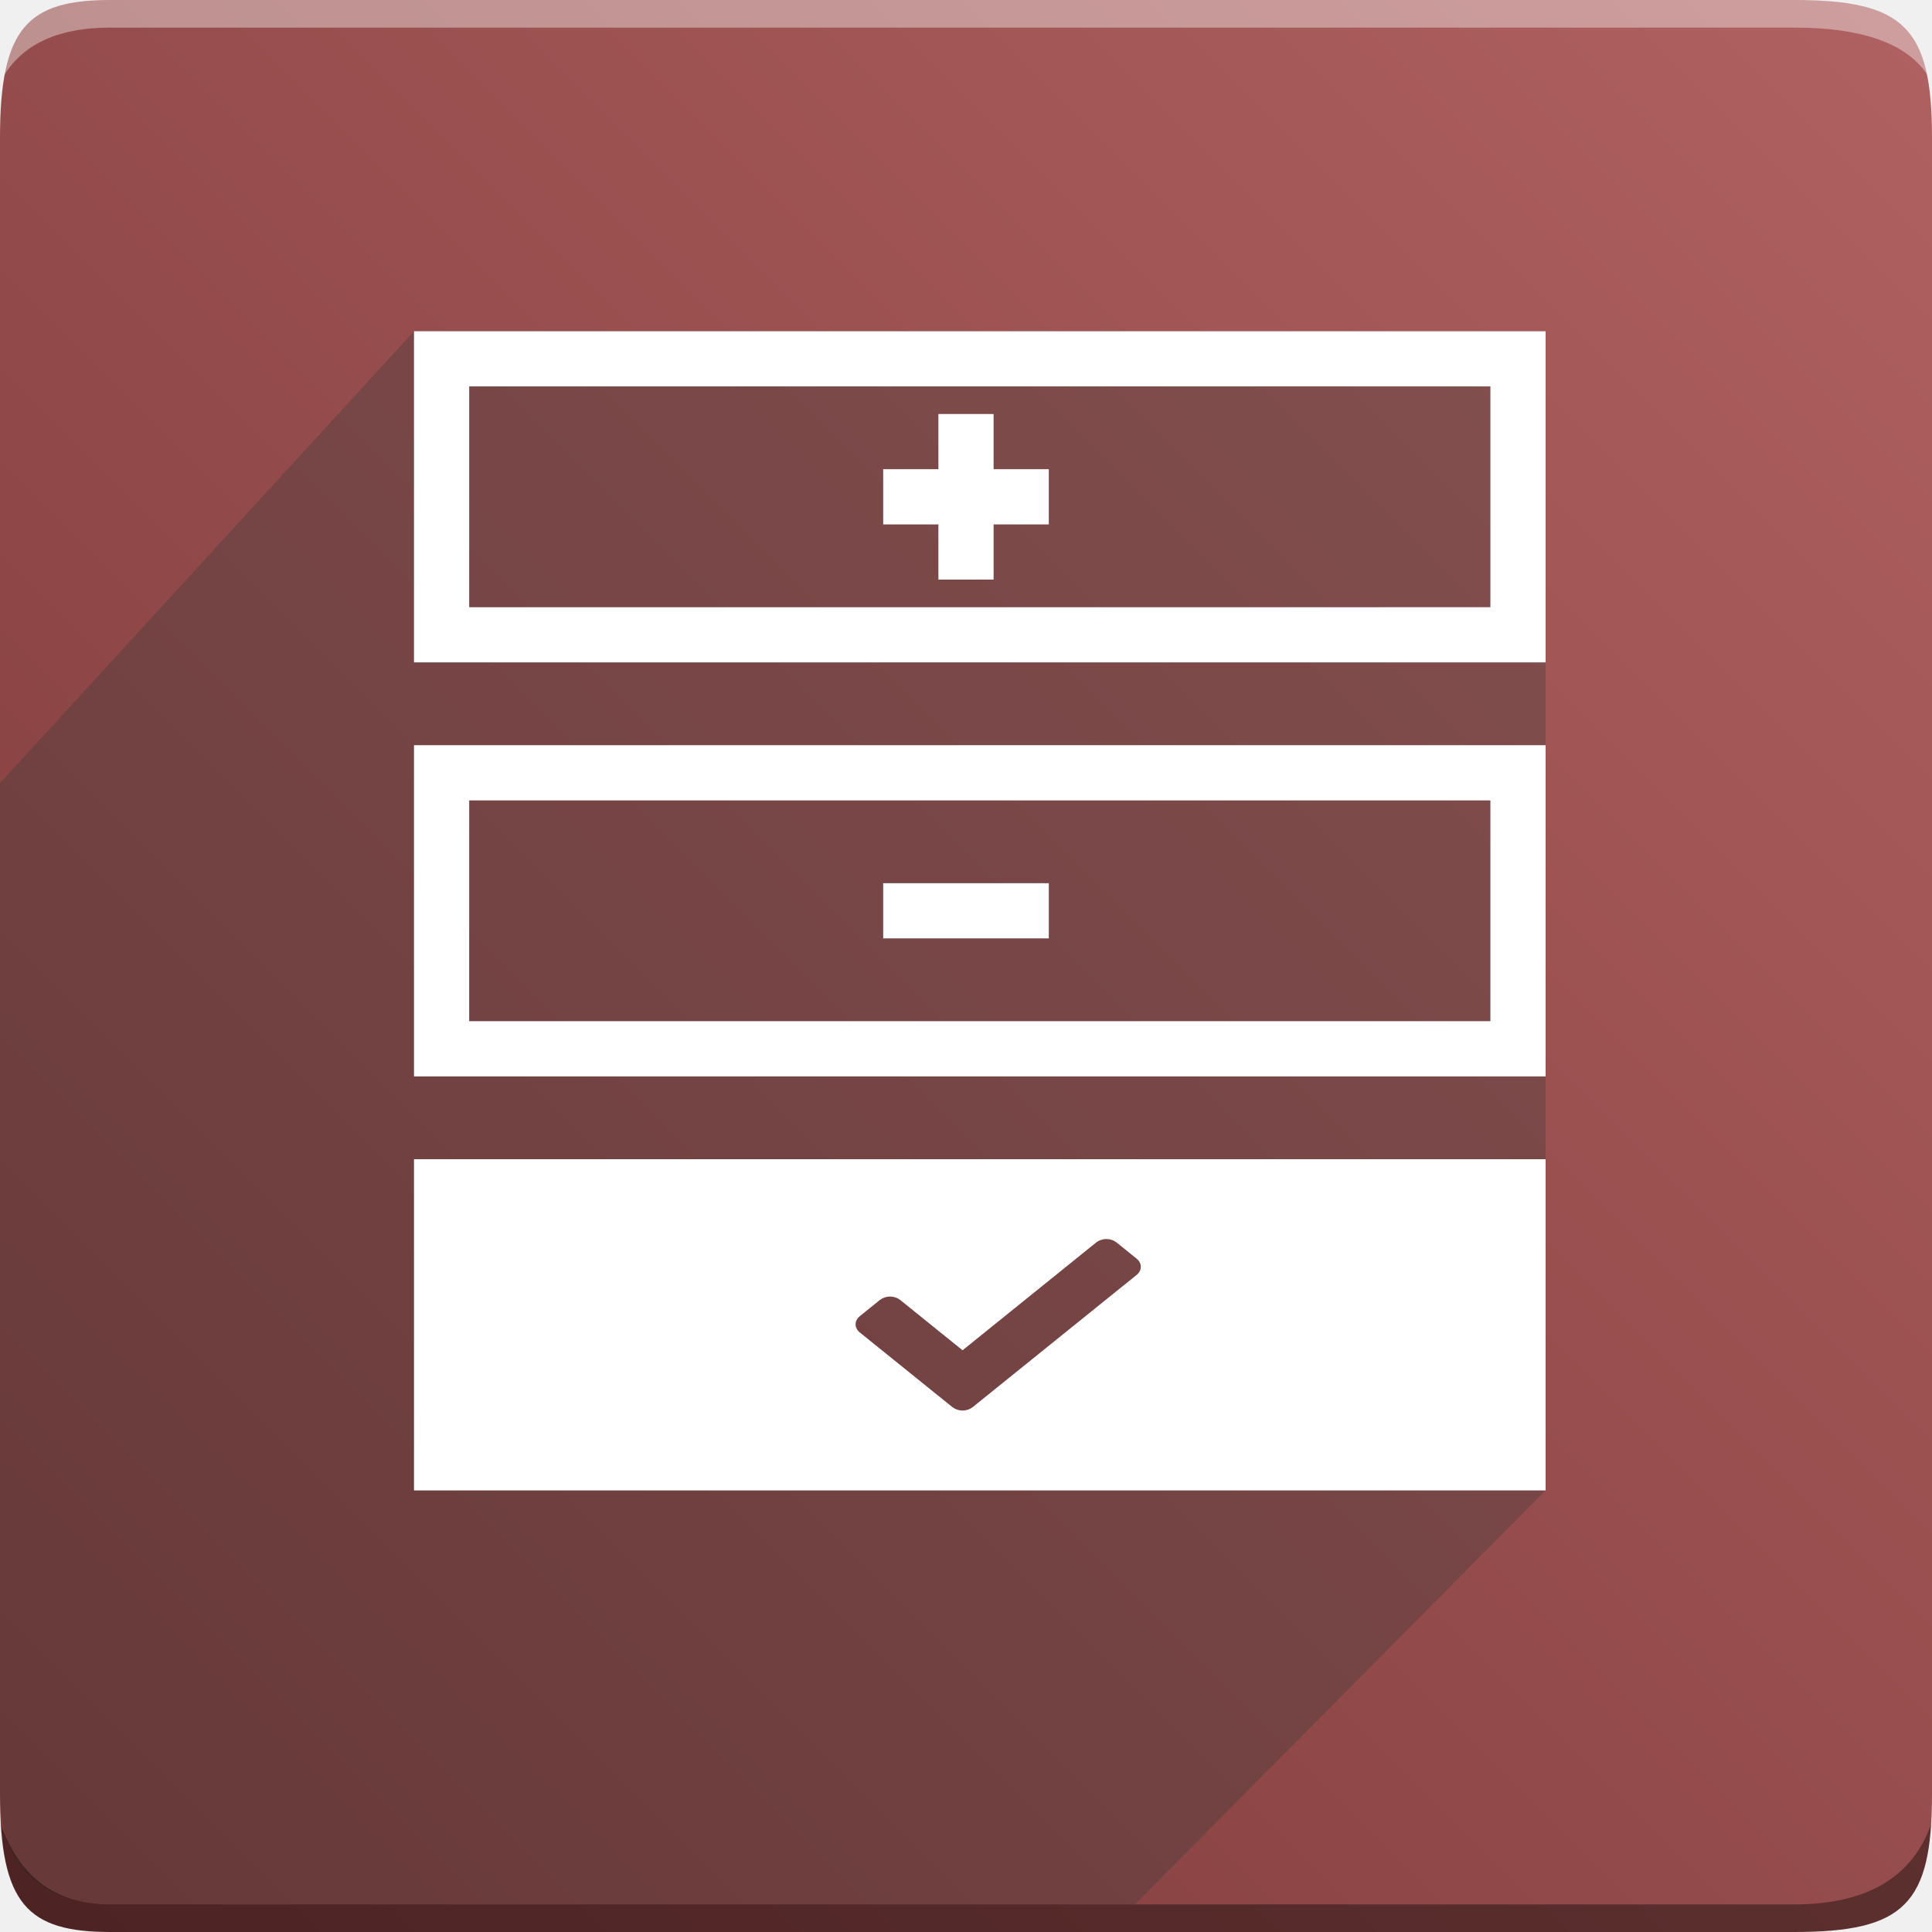
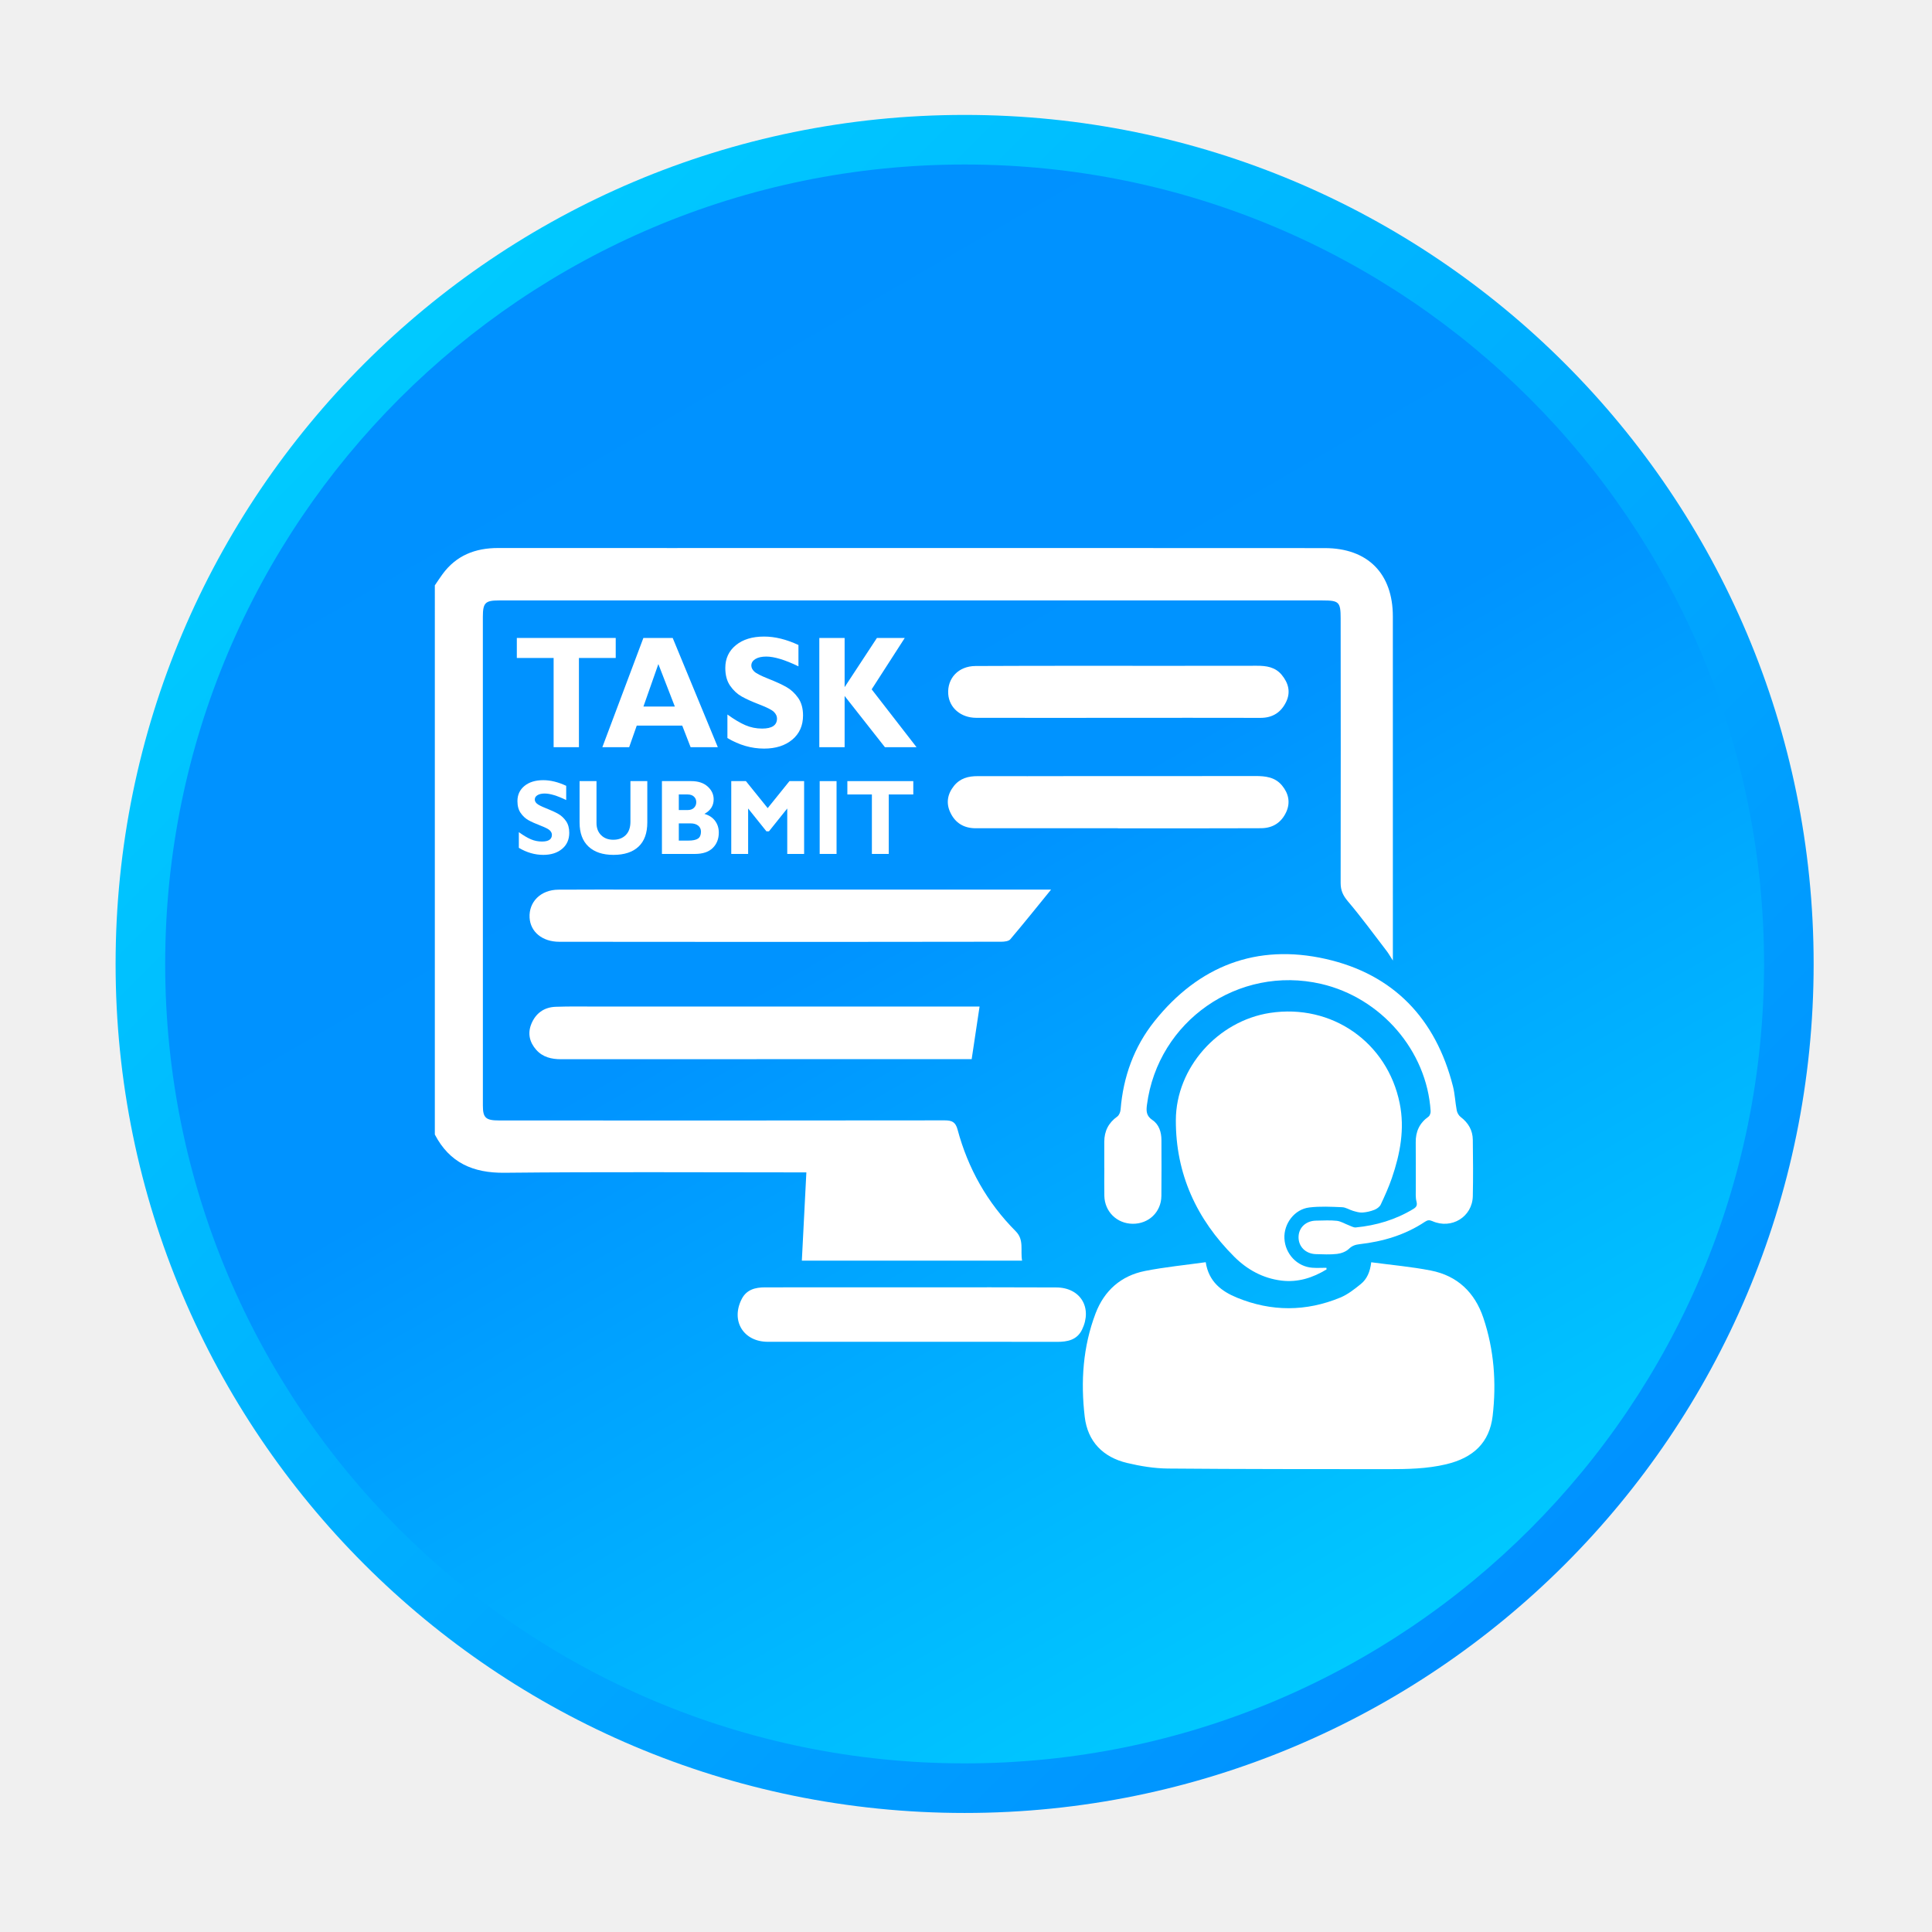
- <svg xmlns="http://www.w3.org/2000/svg" xmlns:xlink="http://www.w3.org/1999/xlink" width="70" height="70" viewBox="0 0 70 70">
-   <defs>
-     <path id="a" d="M4 0h61c4 0 5 1 5 5v60c0 4-1 5-5 5H4c-3 0-4-1-4-5V5c0-4 1-5 4-5z" />
-     <linearGradient id="c" x1="100%" x2="0%" y1="0%" y2="100%">
-       <stop offset="0%" stop-color="#B06161" />
-       <stop offset="45.785%" stop-color="#984E4E" />
-       <stop offset="100%" stop-color="#7C3838" />
-     </linearGradient>
-   </defs>
-   <g fill="none" fill-rule="evenodd">
-     <mask id="b" fill="#fff">
-       <use xlink:href="#a" />
-     </mask>
-     <g mask="url(#b)">
-       <path fill="url(#c)" d="M0 0H70V70H0z" />
-       <path fill="#FFF" fill-opacity=".383" d="M4 1h61c2.667 0 4.333.667 5 2V0H0v3c.667-1.333 2-2 4-2z" />
-       <path fill="#393939" d="M41.118 69H4c-2 0-4-1-4-4V28.375L15 12h41v42L41.118 69z" opacity=".324" />
-       <path fill="#000" fill-opacity=".383" d="M4 69h61c2.667 0 4.333-1 5-3v4H0v-4c.667 2 2 3 4 3z" />
-       <path fill="#FFF" d="M34 17v-2h2v2h2v2h-2v2h-2v-2h-2v-2h2zM15 42h41v12H15V42zm19.51 8.985a.608.608 0 0 0 .73 0l5.942-4.792c.202-.162.202-.426 0-.589l-.73-.59a.608.608 0 0 0-.731 0l-4.846 3.909-2.262-1.825a.608.608 0 0 0-.731 0l-.73.59c-.202.162-.202.426 0 .589l3.358 2.708zM15 12h41v12H15V12zm0 15h41v12H15V27zm2-13v8h37v-8H17zm0 15v8h37v-8H17zm15 3h6v2h-6v-2z" />
+ <svg xmlns="http://www.w3.org/2000/svg" version="1.1" id="Layer_1" x="0px" y="0px" width="512px" height="512px" viewBox="0 0 512 512" enable-background="new 0 0 512 512" xml:space="preserve">
+   <g>
+     <g>
+       <linearGradient id="SVGID_1_" gradientUnits="userSpaceOnUse" x1="99.999" y1="99.819" x2="416.072" y2="415.892">
+         <stop offset="0" style="stop-color:#00C9FF" />
+         <stop offset="1" style="stop-color:#0091FF" />
+       </linearGradient>
+       <path fill="url(#SVGID_1_)" d="M480.634,255.455c0,124.261-100.733,225-225,225s-225-100.739-225-225    c0-124.267,100.733-225,225-225S480.634,131.188,480.634,255.455z" />
+       <linearGradient id="SVGID_2_" gradientUnits="userSpaceOnUse" x1="149.688" y1="71.95" x2="361.581" y2="438.96">
+         <stop offset="0" style="stop-color:#0091FF" />
+         <stop offset="0.448" style="stop-color:#0093FF" />
+         <stop offset="1" style="stop-color:#00C9FF" />
+       </linearGradient>
+       <circle fill="url(#SVGID_2_)" cx="255.634" cy="255.455" r="211.858" />
    </g>
  </g>
+   <g>
+     <g>
+       <path fill-rule="evenodd" clip-rule="evenodd" fill="#FFFFFF" d="M115.236,155.125c0.679-0.99,1.327-1.999,2.036-2.964    c3.655-4.994,8.704-6.938,14.75-6.932c30.709,0.024,61.424,0,92.133,0c42.31,0.006,84.621-0.006,126.937,0.024    c11.382,0.012,18.02,6.748,18.026,18.093c0.006,29.407,0.006,58.814,0.006,88.209c0,0.771,0,1.535,0,2.995    c-0.782-1.216-1.174-1.925-1.669-2.561c-3.386-4.407-6.675-8.918-10.269-13.154c-1.284-1.522-1.901-2.867-1.901-4.829    c0.049-23.38,0.019-46.76,0-70.141c0-4.358-0.458-4.743-4.811-4.743c-42.311,0.006-84.627,0-126.943,0    c-30.446,0-60.886-0.006-91.333,0c-3.606,0-4.23,0.648-4.236,4.315c-0.006,43.178-0.006,86.363,0.006,129.554    c0,3.258,0.771,3.942,4.328,3.942c39.346,0.012,78.686,0.036,118.032-0.024c1.98,0,2.903,0.446,3.441,2.451    c2.763,10.312,7.86,19.352,15.397,26.925c2.305,2.311,1.198,5.03,1.699,7.8c-19.456,0-38.692,0-58.368,0    c0.392-7.665,0.782-15.354,1.198-23.393c-1.271,0-2.286,0-3.307,0c-25.569,0-51.131-0.165-76.681,0.104    c-8.362,0.086-14.566-2.652-18.472-10.134C115.236,252.154,115.236,203.634,115.236,155.125z" />
+       <path fill-rule="evenodd" clip-rule="evenodd" fill="#FFFFFF" d="M278.543,235.755c-3.673,4.511-7.182,8.899-10.807,13.172    c-0.439,0.52-1.564,0.636-2.371,0.642c-20.838,0.037-47.94,0.042-68.784,0.042c-16.125,0-32.261,0-48.398-0.03    c-4.48-0.012-7.616-2.628-7.836-6.375c-0.238-4.211,2.952-7.402,7.628-7.433c7.408-0.061,14.823-0.018,22.231-0.018    c33.319,0,72.885,0,106.192,0C277.144,235.755,277.877,235.755,278.543,235.755z" />
+       <path fill-rule="evenodd" clip-rule="evenodd" fill="#FFFFFF" d="M257.504,280.682c-3.63,0-13.453,0-17.011,0    c-30.599,0.006-61.192,0-91.791,0.024c-2.555,0-4.872-0.538-6.607-2.507c-1.742-1.98-2.311-4.291-1.302-6.809    c1.149-2.843,3.362-4.456,6.418-4.578c3.826-0.141,7.671-0.062,11.498-0.062c30.599-0.006,67.457-0.006,98.05-0.006    c0.861,0,1.729,0,2.836,0C258.886,271.482,258.207,275.975,257.504,280.682z" />
+       <path fill-rule="evenodd" clip-rule="evenodd" fill="#FFFFFF" d="M241.398,355.59c-12.647,0-25.288,0.018-37.934,0    c-6.473-0.013-9.859-5.581-6.889-11.363c1.284-2.476,3.576-3.063,6.18-3.063c14.218,0.006,28.429-0.012,42.646-0.012    c11.51,0,23.026-0.019,34.536,0.036c6.387,0.024,9.633,5.367,6.809,11.192c-1.326,2.726-3.845,3.233-6.619,3.227    C267.217,355.577,254.313,355.59,241.398,355.59z" />
+       <path fill-rule="evenodd" clip-rule="evenodd" fill="#FFFFFF" d="M296.099,190.235c-12.47,0-24.945,0.025-37.415-0.006    c-4.077-0.012-7.127-2.677-7.39-6.271c-0.306-4.211,2.702-7.427,7.194-7.457c10.116-0.067,20.238-0.049,30.349-0.055    c14.749,0,29.486,0.019,44.229-0.012c2.543-0.012,4.891,0.336,6.607,2.415c1.742,2.115,2.415,4.499,1.211,7.06    c-1.333,2.836-3.588,4.34-6.84,4.334C321.398,190.205,308.751,190.235,296.099,190.235L296.099,190.235z" />
+       <path fill-rule="evenodd" clip-rule="evenodd" fill="#FFFFFF" d="M296.251,219.489c-12.567,0-25.128-0.006-37.689,0.006    c-3.105,0-5.391-1.388-6.699-4.138c-1.204-2.5-0.788-4.927,0.954-7.097c1.62-1.999,3.784-2.585,6.272-2.573    c8.813,0.037,17.622-0.012,26.436-0.012c15.697-0.006,31.4,0.012,47.097-0.019c2.714-0.006,5.27,0.269,7.121,2.5    c1.761,2.121,2.274,4.548,1.106,7.078c-1.289,2.769-3.563,4.236-6.65,4.249c-7.849,0.037-15.703,0.03-23.563,0.03    c-4.792,0-9.591,0-14.383,0C296.251,219.508,296.251,219.496,296.251,219.489z" />
+     </g>
+     <g>
+       <path fill-rule="evenodd" clip-rule="evenodd" fill="#FFFFFF" d="M363.391,334.514c5.391,0.728,10.66,1.18,15.813,2.194    c7.018,1.376,11.626,5.789,13.9,12.537c2.848,8.466,3.49,17.212,2.463,26.002c-0.825,6.999-5.055,11.076-12.322,12.8    c-5.08,1.21-10.263,1.296-15.44,1.296c-19.438-0.019-38.882,0.006-58.319-0.165c-3.606-0.037-7.279-0.636-10.801-1.479    c-6.375-1.521-10.452-5.666-11.223-12.237c-1.094-9.297-0.488-18.539,2.873-27.39c2.299-6.045,6.736-9.987,13.1-11.253    c5.287-1.045,10.69-1.564,16.094-2.323c0.801,5.208,4.23,7.738,8.319,9.413c9.083,3.717,18.276,3.711,27.347-0.042    c1.956-0.808,3.723-2.201,5.397-3.552C362.254,338.982,363.091,337.057,363.391,334.514z" />
+       <path fill-rule="evenodd" clip-rule="evenodd" fill="#FFFFFF" d="M351.551,336.408c-3.674,2.231-7.598,3.497-11.98,2.959    c-4.896-0.605-9.034-2.892-12.451-6.29c-10.019-9.97-15.557-22.023-15.508-36.229c0.05-13.912,11.156-26.29,24.921-28.411    c16.357-2.512,31.125,7.739,34.401,23.955c1.369,6.779,0.135,13.35-2.061,19.768c-0.831,2.415-1.882,4.762-2.971,7.072    c-0.281,0.6-1.021,1.125-1.668,1.382c-0.996,0.391-2.085,0.647-3.154,0.721c-0.819,0.056-1.675-0.208-2.488-0.439    c-0.983-0.281-1.925-0.936-2.909-0.972c-2.897-0.123-5.831-0.281-8.691,0.066c-3.937,0.465-6.81,4.297-6.608,8.222    c0.208,4.095,3.362,7.451,7.372,7.751c1.247,0.091,2.506,0.012,3.766,0.012C351.532,336.115,351.545,336.262,351.551,336.408z" />
+       <path fill-rule="evenodd" clip-rule="evenodd" fill="#FFFFFF" d="M292.645,309.514c0-2.316,0-4.64,0-6.956    c0.013-2.812,1.125-5.012,3.454-6.669c0.482-0.348,0.813-1.186,0.868-1.821c0.696-8.691,3.545-16.62,8.967-23.417    c11.724-14.688,27.108-20.647,45.397-16.521c17.977,4.059,29.168,15.831,33.716,33.747c0.532,2.084,0.6,4.291,1.009,6.411    c0.122,0.63,0.532,1.346,1.039,1.73c2.023,1.534,3.185,3.521,3.215,6.039c0.067,4.981,0.11,9.97,0,14.945    c-0.122,5.477-5.642,8.856-10.715,6.613c-0.795-0.354-1.296-0.287-1.986,0.178c-5.245,3.49-11.101,5.22-17.305,5.929    c-1.101,0.128-1.962,0.397-2.83,1.234c-0.782,0.752-2.042,1.217-3.142,1.345c-1.853,0.214-3.741,0.104-5.617,0.056    c-2.738-0.086-4.64-2.018-4.585-4.579c0.056-2.493,1.98-4.272,4.683-4.297c1.827-0.018,3.667-0.152,5.471,0.049    c1.1,0.129,2.139,0.801,3.215,1.204c0.593,0.221,1.223,0.605,1.797,0.551c5.41-0.526,10.52-2.036,15.208-4.872    c0.819-0.488,1.149-0.941,0.88-1.998c-0.287-1.07-0.177-2.25-0.183-3.381c-0.019-4.096,0.036-8.19-0.019-12.279    c-0.043-2.892,1.015-5.147,3.393-6.84c0.354-0.258,0.587-0.973,0.556-1.455c-0.996-15.984-13.136-30.056-29.04-33.723    c-21.864-5.031-43.246,9.822-46.137,32.06c-0.208,1.596-0.221,2.903,1.442,4.017c1.742,1.167,2.396,3.19,2.396,5.33    c0.007,4.933,0.05,9.865-0.012,14.798c-0.049,4.272-3.368,7.421-7.622,7.372c-4.169-0.049-7.402-3.203-7.494-7.396    c-0.055-2.47-0.006-4.933-0.006-7.402C292.651,309.514,292.651,309.514,292.645,309.514z" />
+     </g>
+   </g>
+   <g>
+     <path fill="#FFFFFF" d="M163.172,169.065v5.305h-9.75v23.642h-6.706V174.37h-9.751v-5.305H163.172z" />
+     <path fill="#FFFFFF" d="M178.271,169.065l11.957,28.946h-7.21l-2.218-5.719h-12.055l-2.01,5.719h-7.106l10.874-28.946H178.271z    M178.837,187.237l-4.363-11.251l-3.954,11.251H178.837z" />
+     <path fill="#FFFFFF" d="M211.598,170.931v5.656c-3.572-1.727-6.417-2.59-8.537-2.59c-1.208,0-2.168,0.217-2.881,0.653   c-0.713,0.435-1.069,1.012-1.069,1.73c0,0.553,0.257,1.078,0.771,1.575s1.767,1.14,3.758,1.927c1.991,0.788,3.584,1.52,4.779,2.197   s2.226,1.63,3.093,2.859s1.301,2.783,1.301,4.662c0,2.68-0.947,4.814-2.842,6.403s-4.391,2.383-7.486,2.383   c-3.34,0-6.578-0.933-9.712-2.797v-6.237c1.798,1.299,3.392,2.245,4.779,2.839c1.388,0.594,2.858,0.891,4.413,0.891   c2.633,0,3.95-0.89,3.95-2.671c0-0.607-0.264-1.181-0.791-1.719c-0.527-0.539-1.796-1.194-3.807-1.967s-3.604-1.491-4.779-2.155   c-1.175-0.663-2.19-1.609-3.044-2.839c-0.854-1.229-1.281-2.805-1.281-4.725c0-2.487,0.931-4.494,2.794-6.021   c1.862-1.527,4.355-2.29,7.477-2.29C205.36,168.693,208.399,169.438,211.598,170.931z" />
+     <path fill="#FFFFFF" d="M239.77,169.065l-8.769,13.614l11.891,15.333h-8.382l-10.676-13.572v13.572h-6.706v-28.946h6.706v13.033   l8.56-13.033H239.77z" />
+     <path fill="#FFFFFF" d="M150.05,208.248v3.771c-2.381-1.151-4.278-1.727-5.691-1.727c-0.805,0-1.445,0.145-1.921,0.435   c-0.475,0.29-0.713,0.675-0.713,1.153c0,0.369,0.171,0.718,0.514,1.05c0.342,0.332,1.177,0.76,2.505,1.285s2.39,1.013,3.186,1.464   s1.484,1.087,2.062,1.906c0.578,0.82,0.867,1.856,0.867,3.108c0,1.787-0.631,3.209-1.895,4.269   c-1.264,1.059-2.927,1.588-4.991,1.588c-2.227,0-4.385-0.622-6.475-1.865v-4.158c1.199,0.866,2.261,1.497,3.186,1.893   s1.906,0.594,2.942,0.594c1.755,0,2.634-0.594,2.634-1.781c0-0.405-0.176-0.787-0.527-1.146s-1.197-0.796-2.538-1.312   c-1.34-0.515-2.402-0.994-3.186-1.436c-0.783-0.442-1.46-1.073-2.029-1.893c-0.57-0.82-0.854-1.87-0.854-3.15   c0-1.658,0.621-2.996,1.863-4.014c1.242-1.018,2.903-1.527,4.984-1.527C145.892,206.756,147.917,207.253,150.05,208.248z" />
+     <path fill="#FFFFFF" d="M167.071,207.004h4.471v10.954c0,2.818-0.775,4.955-2.325,6.409c-1.55,1.456-3.764,2.183-6.642,2.183   c-2.844,0-5.051-0.736-6.623-2.21c-1.572-1.473-2.357-3.592-2.357-6.354v-10.981h4.483v11.092c0,1.345,0.409,2.422,1.227,3.232   c0.818,0.81,1.891,1.215,3.218,1.215c1.378,0,2.481-0.415,3.308-1.243s1.24-2.007,1.24-3.536V207.004z" />
+     <path fill="#FFFFFF" d="M175.421,207.004h7.759c1.85,0,3.304,0.479,4.361,1.436c1.058,0.957,1.587,2.088,1.587,3.395   c0,1.675-0.818,2.958-2.454,3.851c1.233,0.351,2.177,0.968,2.833,1.853s0.983,1.917,0.983,3.096c0,1.677-0.536,3.041-1.606,4.091   c-1.071,1.051-2.646,1.576-4.728,1.576h-8.736V207.004z M179.892,210.541v4.13h2.338c0.72,0,1.28-0.198,1.683-0.594   c0.402-0.396,0.604-0.893,0.604-1.492c0-0.589-0.202-1.078-0.604-1.464c-0.403-0.387-0.963-0.58-1.683-0.58H179.892z    M179.892,218.207v4.559h2.518c1.19,0,2.047-0.177,2.569-0.532c0.522-0.354,0.784-0.969,0.784-1.844   c0-0.672-0.249-1.204-0.745-1.596c-0.497-0.391-1.161-0.587-1.991-0.587H179.892z" />
+     <path fill="#FFFFFF" d="M203.446,214.16l5.768-7.155h3.886v19.297h-4.471v-12.045l-4.848,6.05h-0.672l-4.847-6.05v12.045h-4.471   v-19.297h3.882L203.446,214.16z" />
+     <path fill="#FFFFFF" d="M221.695,207.004v19.297h-4.471v-19.297H221.695z" />
+     <path fill="#FFFFFF" d="M242.031,207.004v3.536h-6.5v15.761h-4.471v-15.761h-6.5v-3.536H242.031z" />
+   </g>
</svg>
